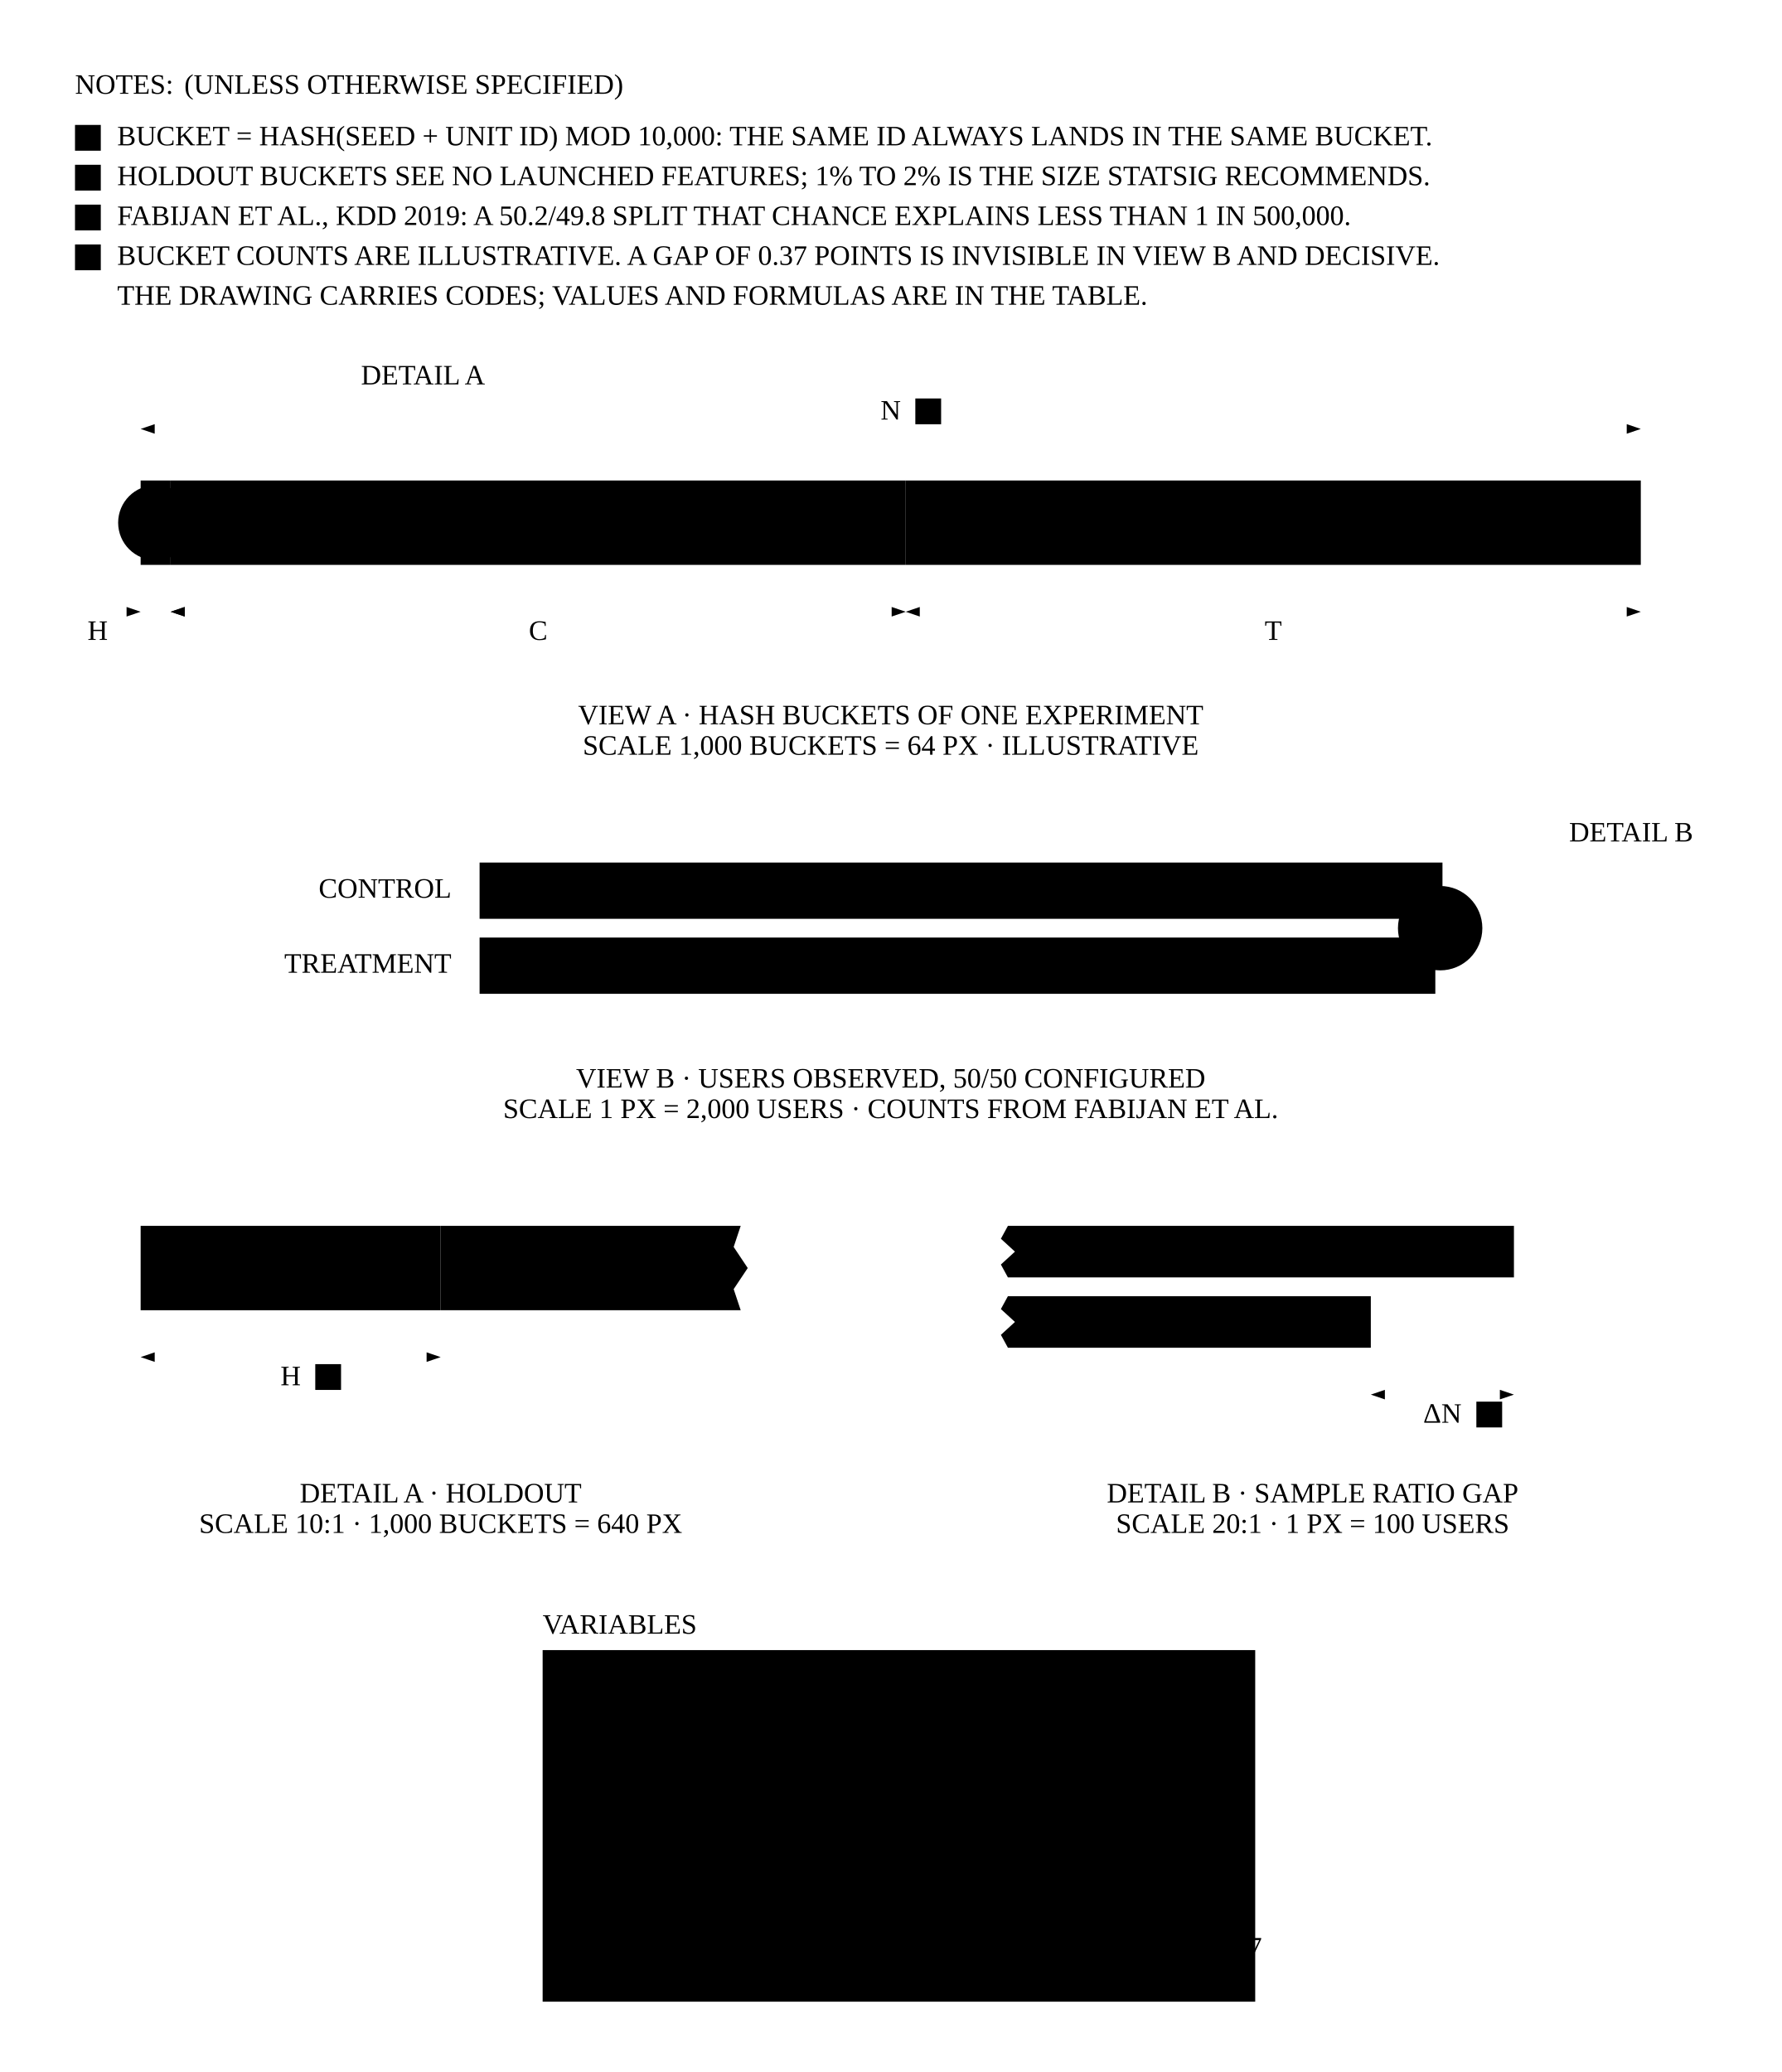
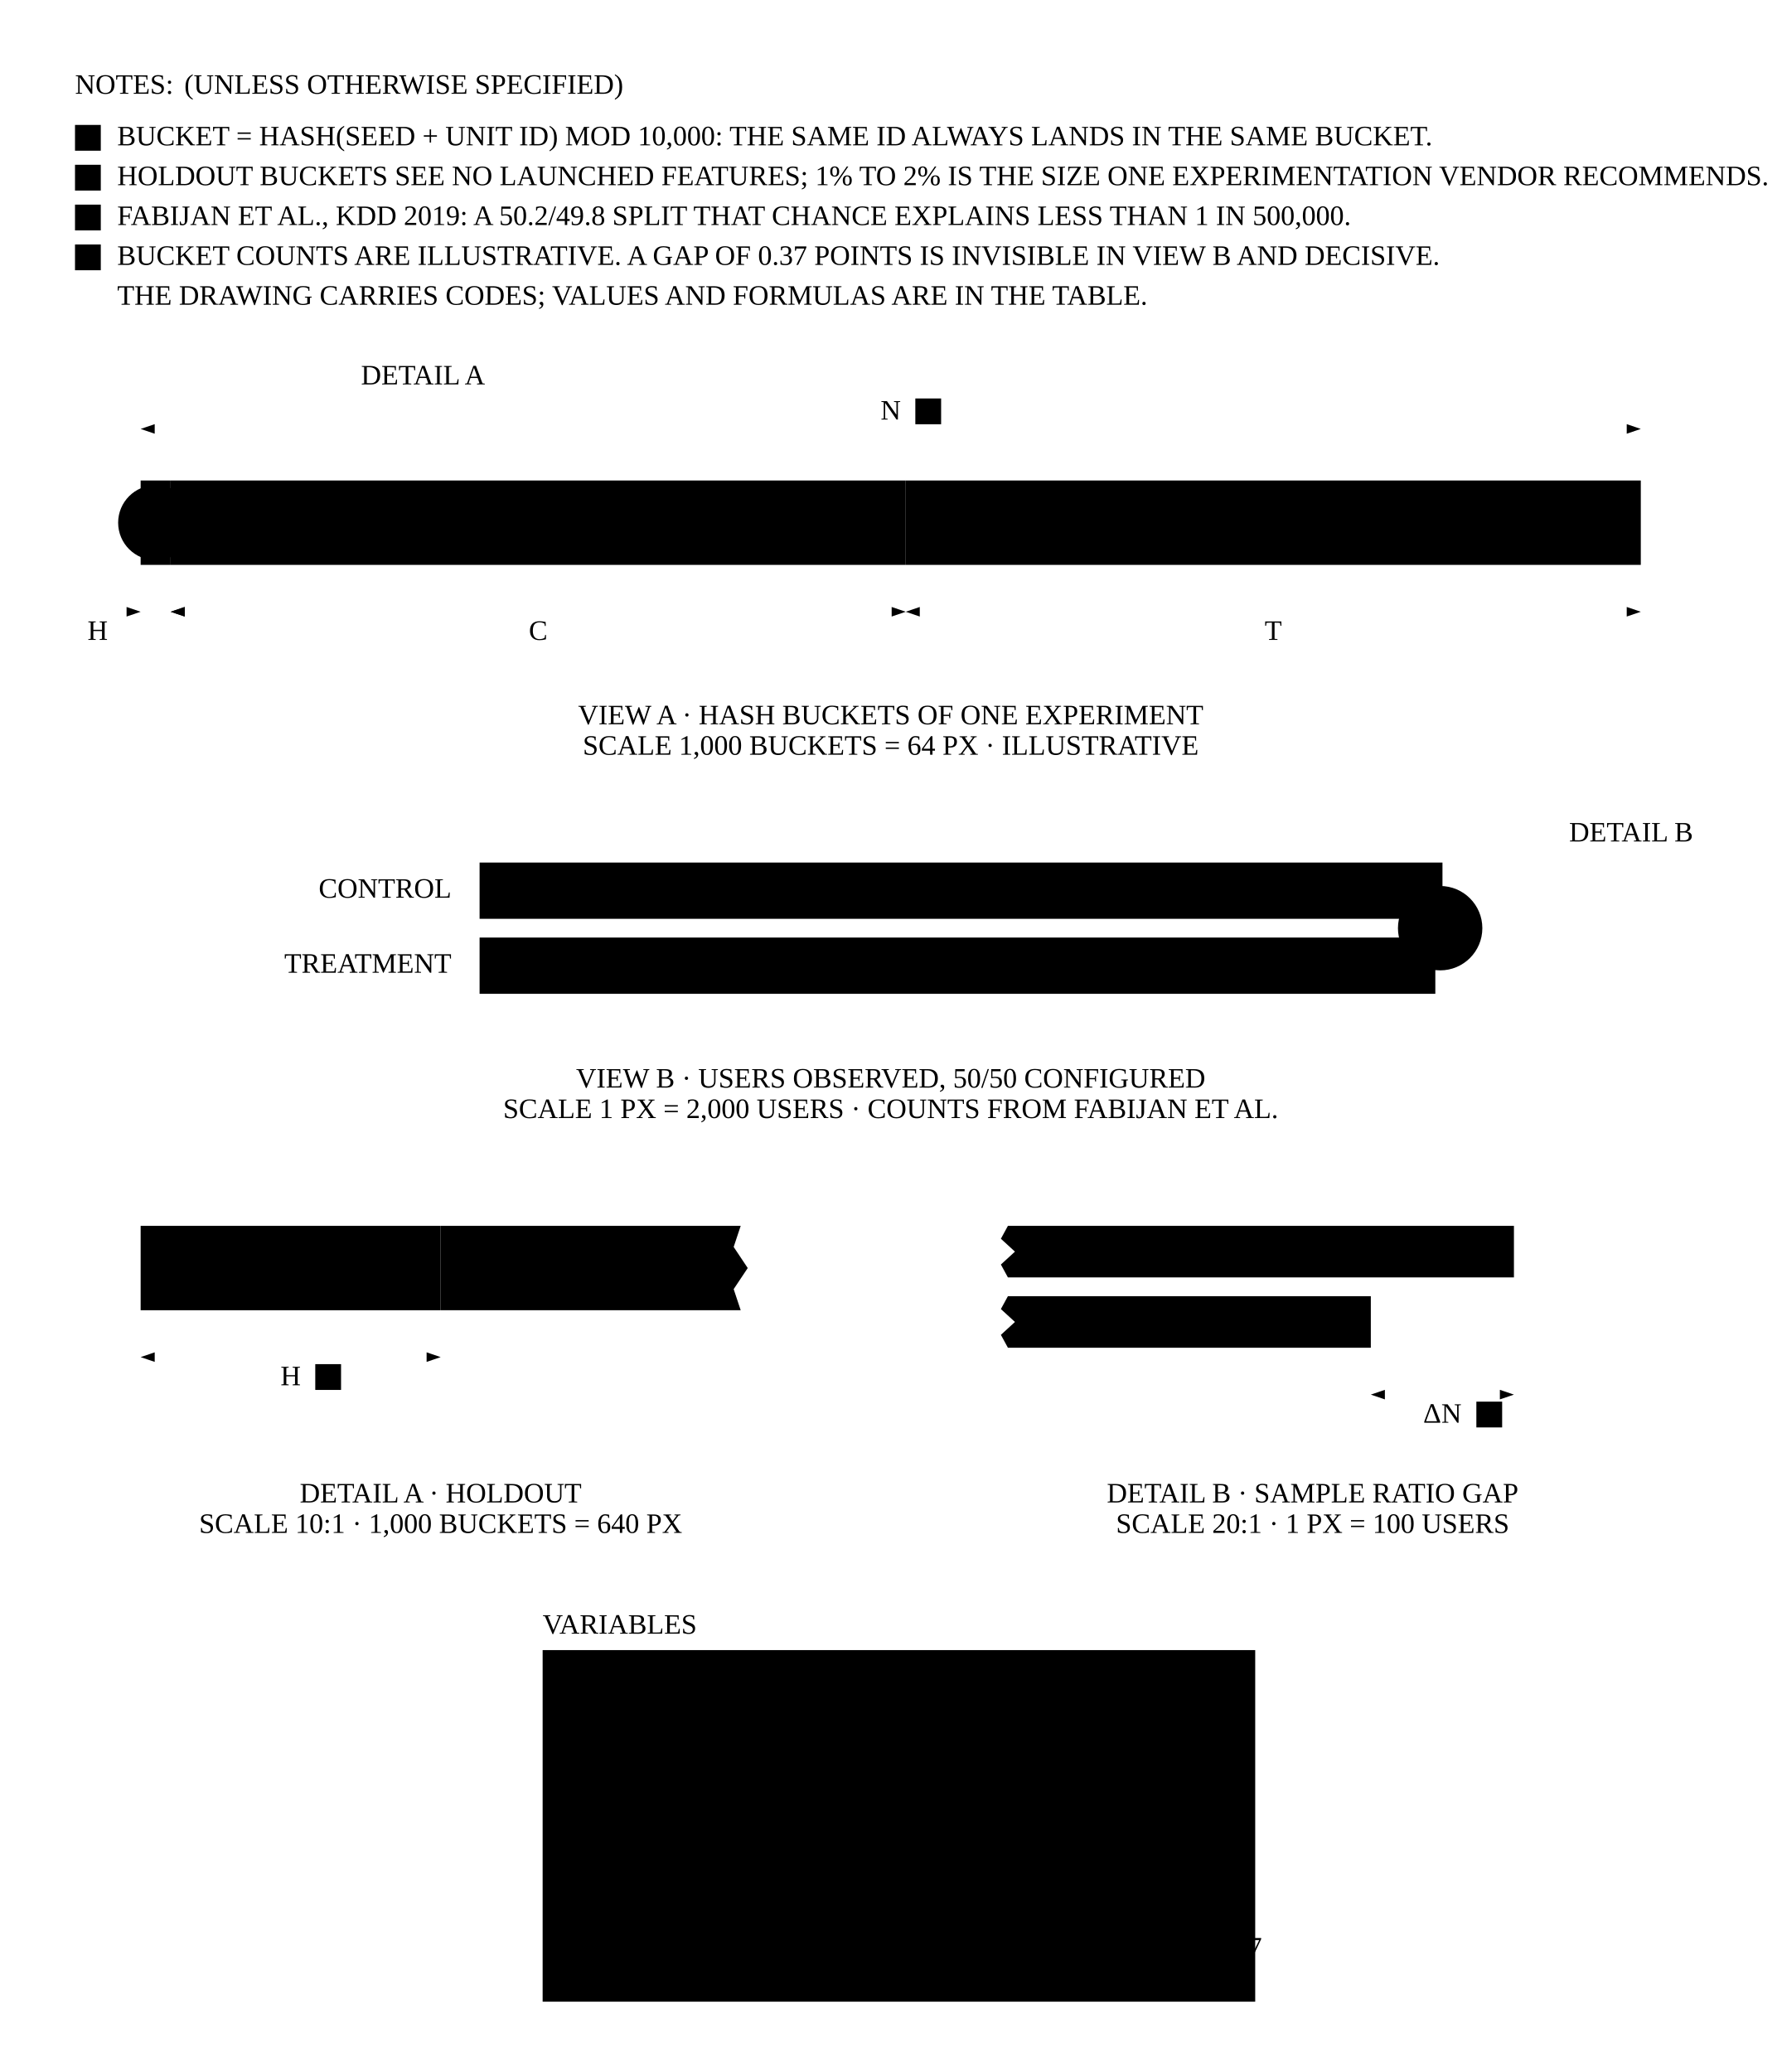
<svg xmlns="http://www.w3.org/2000/svg" class="dwg" viewBox="0 0 760 884">
  <defs>
    <marker id="tm-ex-ah" viewBox="0 0 10 10" refX="10" refY="5" markerWidth="6" markerHeight="6" markerUnits="userSpaceOnUse" orient="auto-start-reverse">
      <path class="ah ink" d="M0,1.6L10,5L0,8.4Z" />
    </marker>
    <marker id="tm-ex-ah-hl" viewBox="0 0 10 10" refX="10" refY="5" markerWidth="6" markerHeight="6" markerUnits="userSpaceOnUse" orient="auto-start-reverse">
      <path class="ah hl" d="M0,1.6L10,5L0,8.4Z" />
    </marker>
    <pattern id="tm-ex-hatch" width="5" height="5" patternUnits="userSpaceOnUse" patternTransform="rotate(45)">
      <path class="hatch-ln" d="M0,0V5" />
    </pattern>
  </defs>
  <text class="nth" x="32" y="40">NOTES:</text>
  <text class="nt" x="78.6" y="40">(UNLESS OTHERWISE SPECIFIED)</text>
  <rect class="nb" x="32" y="53.3" width="11" height="11" />
  <text class="nbt" x="37.5" y="61.5" text-anchor="middle">1</text>
  <text class="nt" x="50" y="62">BUCKET = HASH(SEED + UNIT ID) MOD 10,000: THE SAME ID ALWAYS LANDS IN THE SAME BUCKET.</text>
  <rect class="nb" x="32" y="70.3" width="11" height="11" />
  <text class="nbt" x="37.5" y="78.5" text-anchor="middle">2</text>
-   <text class="nt" x="50" y="79">HOLDOUT BUCKETS SEE NO LAUNCHED FEATURES; 1% TO 2% IS THE SIZE STATSIG RECOMMENDS.</text>
+   <text class="nt" x="50" y="79">HOLDOUT BUCKETS SEE NO LAUNCHED FEATURES; 1% TO 2% IS THE SIZE ONE EXPERIMENTATION VENDOR RECOMMENDS.</text>
  <rect class="nb" x="32" y="87.3" width="11" height="11" />
  <text class="nbt" x="37.5" y="95.5" text-anchor="middle">3</text>
  <text class="nt" x="50" y="96">FABIJAN ET AL., KDD 2019: A 50.2/49.8 SPLIT THAT CHANCE EXPLAINS LESS THAN 1 IN 500,000.</text>
  <rect class="nb" x="32" y="104.3" width="11" height="11" />
  <text class="nbt" x="37.5" y="112.5" text-anchor="middle">4</text>
  <text class="nt" x="50" y="113">BUCKET COUNTS ARE ILLUSTRATIVE. A GAP OF 0.37 POINTS IS INVISIBLE IN VIEW B AND DECISIVE.</text>
  <text class="nt" x="50" y="130">THE DRAWING CARRIES CODES; VALUES AND FORMULAS ARE IN THE TABLE.</text>
  <rect class="hatch" x="60" y="205" width="12.8" height="36" fill="url(#tm-ex-hatch)" />
  <rect class="slot" x="60" y="205" width="12.8" height="36" />
  <rect class="obj fill-2" x="72.8" y="205" width="313.6" height="36" />
  <rect class="obj hl" x="386.4" y="205" width="313.6" height="36" />
  <text class="sl ink" x="229.6" y="226" text-anchor="middle">CONTROL</text>
  <text class="sl ink" x="543.2" y="226" text-anchor="middle">TREATMENT</text>
  <path class="ext" d="M60,202L60,179" />
  <path class="ext" d="M700,202L700,179" />
  <path class="dim" d="M60,183L700,183" marker-start="url(#tm-ex-ah)" marker-end="url(#tm-ex-ah)" />
  <text class="dt" x="380" y="179" text-anchor="middle">N</text>
  <rect class="nb" x="390.5" y="170" width="11" height="11" />
  <text class="nbt" x="396" y="178.2" text-anchor="middle">1</text>
  <path class="ext" d="M60,244L60,265" />
  <path class="ext" d="M72.8,244L72.8,265" />
  <path class="dim" d="M60,261L72.8,261" />
  <path class="dim" d="M50,261L60,261" marker-end="url(#tm-ex-ah)" />
  <path class="dim" d="M82.8,261L72.8,261" marker-end="url(#tm-ex-ah)" />
  <text class="dt" x="66.4" y="273" text-anchor="middle" />
  <path class="ext" d="M386.4,244L386.4,265" />
  <path class="dim" d="M72.8,261L386.4,261" marker-start="url(#tm-ex-ah)" marker-end="url(#tm-ex-ah)" />
  <text class="dt" x="229.6" y="273" text-anchor="middle">C</text>
  <path class="ext" d="M700,244L700,265" />
  <path class="dim hl" d="M386.4,261L700,261" marker-start="url(#tm-ex-ah-hl)" marker-end="url(#tm-ex-ah-hl)" />
  <text class="dt hl" x="543.2" y="273" text-anchor="middle">T</text>
  <text class="dt" x="46" y="273" text-anchor="end">H</text>
  <circle class="detail" cx="66.4" cy="223" r="16" />
  <path class="leader" d="M79.25,213.47L150,161" />
  <text class="sl ink" x="154" y="164">DETAIL A</text>
  <text class="vt" x="380" y="309" text-anchor="middle">VIEW A · HASH BUCKETS OF ONE EXPERIMENT</text>
  <text class="vs" x="380" y="322" text-anchor="middle">SCALE 1,000 BUCKETS = 64 PX · ILLUSTRATIVE</text>
  <text class="sl ink" x="192.6" y="383" text-anchor="end">CONTROL</text>
  <text class="sl ink" x="192.6" y="415" text-anchor="end">TREATMENT</text>
  <rect class="obj fill-2" x="204.6" y="368" width="410.79" height="24" />
  <rect class="obj fill-1" x="204.6" y="400" width="407.74" height="24" />
  <text class="dt" x="214.6" y="383.5">NC</text>
  <text class="dt" x="214.6" y="415.5">NT</text>
  <circle class="detail" cx="614.4" cy="396" r="18" />
  <path class="leader" d="M628.56,384.89L665.4,356" />
  <text class="sl ink" x="669.4" y="359">DETAIL B</text>
  <text class="vt" x="380" y="464" text-anchor="middle">VIEW B · USERS OBSERVED, 50/50 CONFIGURED</text>
  <text class="vs" x="380" y="477" text-anchor="middle">SCALE 1 PX = 2,000 USERS · COUNTS FROM FABIJAN ET AL.</text>
  <rect class="hatch" x="60" y="523" width="128" height="36" fill="url(#tm-ex-hatch)" />
  <rect class="slot" x="60" y="523" width="128" height="36" />
  <path class="obj fill-2" d="M188,523H316L313,532L319,541L313,550L316,559H188Z" />
  <text class="sl ink" x="252" y="544" text-anchor="middle">CONTROL</text>
  <text class="sl ink ko" x="124" y="544" text-anchor="middle">HOLDOUT</text>
  <path class="ext" d="M60,562L60,583" />
  <path class="ext" d="M188,562L188,583" />
  <path class="dim" d="M60,579L188,579" marker-start="url(#tm-ex-ah)" marker-end="url(#tm-ex-ah)" />
  <text class="dt" x="124" y="591" text-anchor="middle">H</text>
  <rect class="nb" x="134.5" y="582" width="11" height="11" />
  <text class="nbt" x="140" y="590.2" text-anchor="middle">2</text>
  <text class="vt" x="188" y="641" text-anchor="middle">DETAIL A · HOLDOUT</text>
  <text class="vs" x="188" y="654" text-anchor="middle">SCALE 10:1 · 1,000 BUCKETS = 640 PX</text>
  <path class="obj fill-2" d="M430,523H645.88V545H430L427,539.5L433,534L427,528.5L430,523Z" />
  <path class="obj fill-1" d="M430,553H584.82V575H430L427,569.5L433,564L427,558.5L430,553Z" />
  <text class="dt" x="442" y="537.5">NC</text>
  <text class="dt" x="442" y="567.5">NT</text>
  <path class="ext" d="M584.82,578L584.82,599" />
  <path class="ext" d="M645.88,548L645.88,599" />
  <path class="dim" d="M584.82,595L645.88,595" marker-start="url(#tm-ex-ah)" marker-end="url(#tm-ex-ah)" />
  <text class="dt" x="615.35" y="607" text-anchor="middle">ΔN</text>
  <rect class="nb" x="629.85" y="598" width="11" height="11" />
  <text class="nbt" x="635.35" y="606.2" text-anchor="middle">4</text>
  <text class="vt" x="560" y="641" text-anchor="middle">DETAIL B · SAMPLE RATIO GAP</text>
  <text class="vs" x="560" y="654" text-anchor="middle">SCALE 20:1 · 1 PX = 100 USERS</text>
  <text class="vt" x="231.5" y="697">VARIABLES</text>
  <rect class="tbl" x="231.5" y="704" width="304" height="150" />
  <path class="tbl" d="M231.5,719L535.5,719" />
  <path class="tbl" d="M231.5,734L535.5,734" />
  <path class="tbl" d="M231.5,749L535.5,749" />
  <path class="tbl" d="M231.5,764L535.5,764" />
  <path class="tbl" d="M231.5,779L535.5,779" />
  <path class="tbl" d="M231.5,794L535.5,794" />
  <path class="tbl" d="M231.5,809L535.5,809" />
  <path class="tbl" d="M231.5,824L535.5,824" />
  <path class="tbl" d="M231.5,839L535.5,839" />
  <path class="tbl" d="M268.5,704L268.5,854" />
  <path class="tbl" d="M415.5,704L415.5,854" />
  <text class="th" x="237.5" y="714.2">CODE</text>
  <text class="th" x="342" y="714.2" text-anchor="middle">VARIABLE</text>
  <text class="th" x="475.5" y="714.2" text-anchor="middle">VALUE</text>
  <text class="tc" x="237.5" y="729.7">N</text>
  <text class="tc" x="342" y="729.7" text-anchor="middle">buckets in the hash space</text>
  <text class="tc" x="475.5" y="729.7" text-anchor="middle">H + C + T = 10,000</text>
  <text class="tc" x="237.5" y="744.7">H</text>
  <text class="tc" x="342" y="744.7" text-anchor="middle">holdout buckets, 2%</text>
  <text class="tc" x="475.5" y="744.7" text-anchor="middle">200</text>
  <text class="tc" x="237.5" y="759.7">C</text>
  <text class="tc" x="342" y="759.7" text-anchor="middle">control buckets</text>
  <text class="tc" x="475.5" y="759.7" text-anchor="middle">4,900</text>
  <text class="tc" x="237.5" y="774.7">T</text>
  <text class="tc" x="342" y="774.7" text-anchor="middle">treatment buckets</text>
  <text class="tc" x="475.5" y="774.7" text-anchor="middle">4,900</text>
  <text class="tc" x="237.5" y="789.7">NC</text>
  <text class="tc" x="342" y="789.7" text-anchor="middle">control users observed</text>
  <text class="tc" x="475.5" y="789.7" text-anchor="middle">821,588</text>
  <text class="tc" x="237.5" y="804.7">NT</text>
  <text class="tc" x="342" y="804.7" text-anchor="middle">treatment users observed</text>
  <text class="tc" x="475.5" y="804.7" text-anchor="middle">815,482</text>
  <text class="tc" x="237.5" y="819.7">ΔN</text>
  <text class="tc" x="342" y="819.7" text-anchor="middle">gap, 50.19% / 49.81%</text>
  <text class="tc" x="475.5" y="819.7" text-anchor="middle">NC − NT = 6,106</text>
  <text class="tc" x="237.5" y="834.7">X2</text>
  <text class="tc" x="342" y="834.7" text-anchor="middle">chi-square vs 50/50, 1 df</text>
  <text class="tc" x="475.5" y="834.7" text-anchor="middle">ΔN² ÷ (NC + NT) = 22.77</text>
  <text class="tc" x="237.5" y="849.7">p</text>
  <text class="tc" x="342" y="849.7" text-anchor="middle">chance of a split this uneven</text>
  <text class="tc" x="475.5" y="849.7" text-anchor="middle">0.0000018</text>
</svg>
